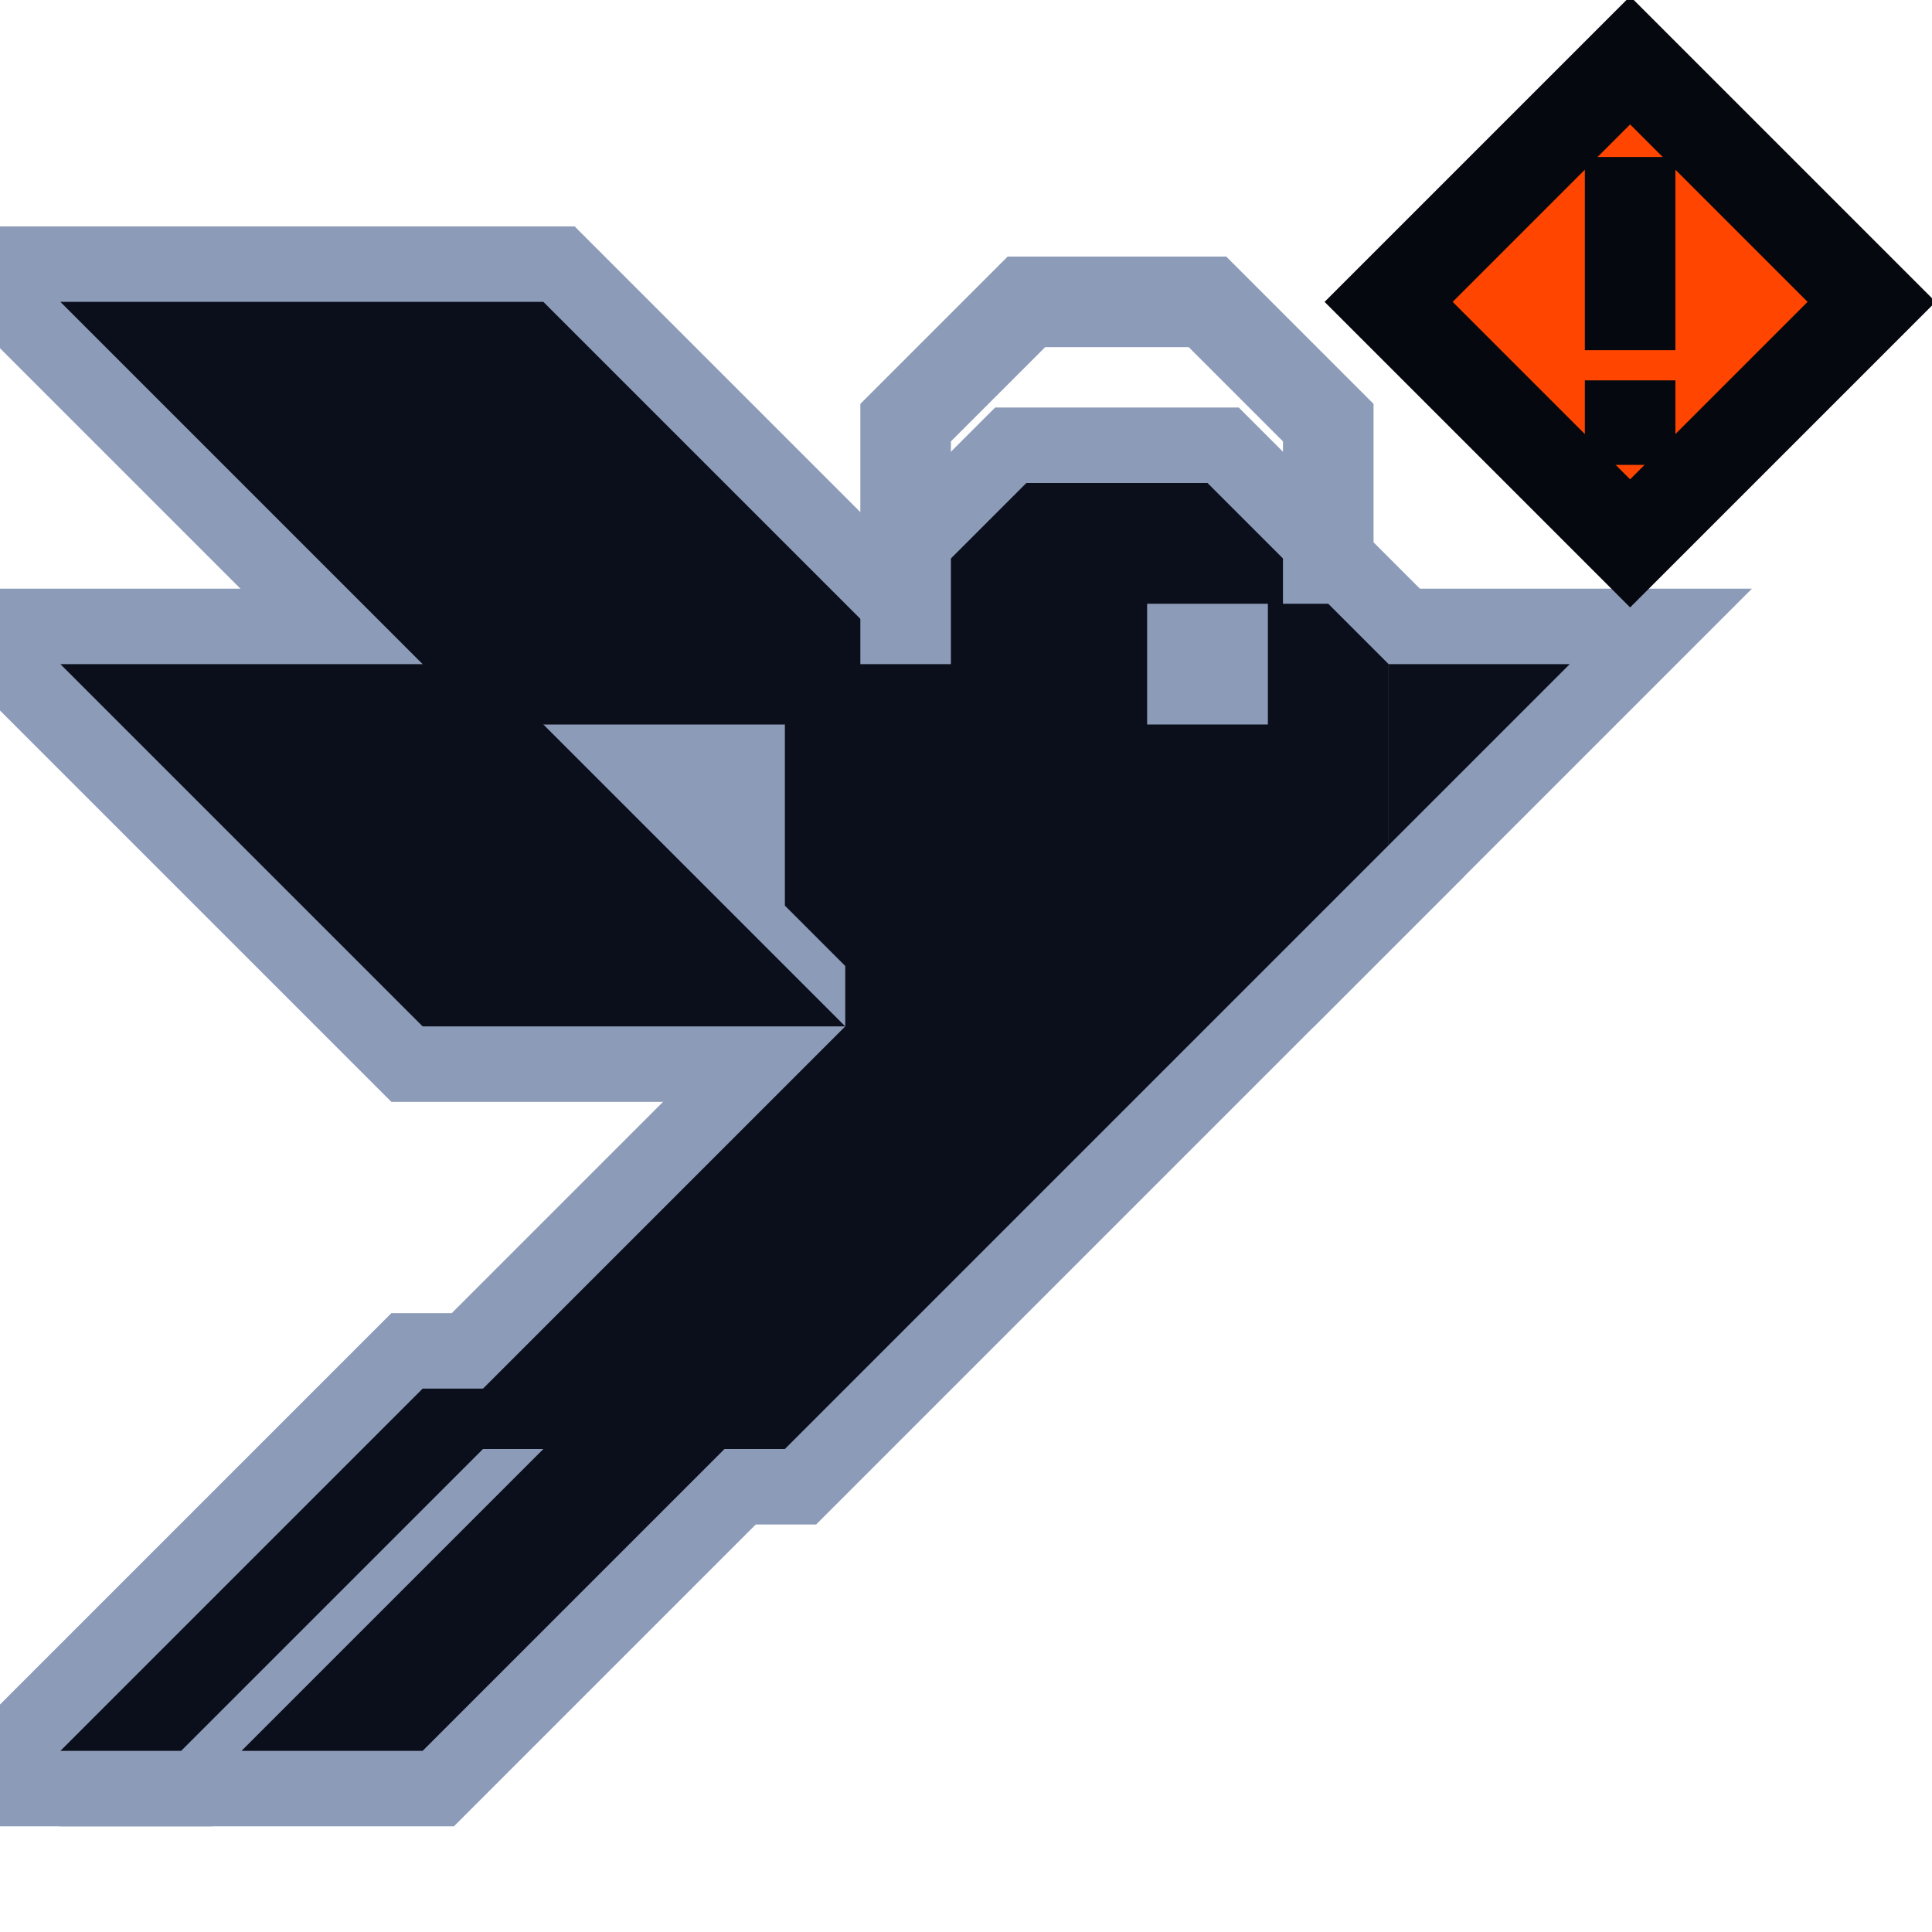
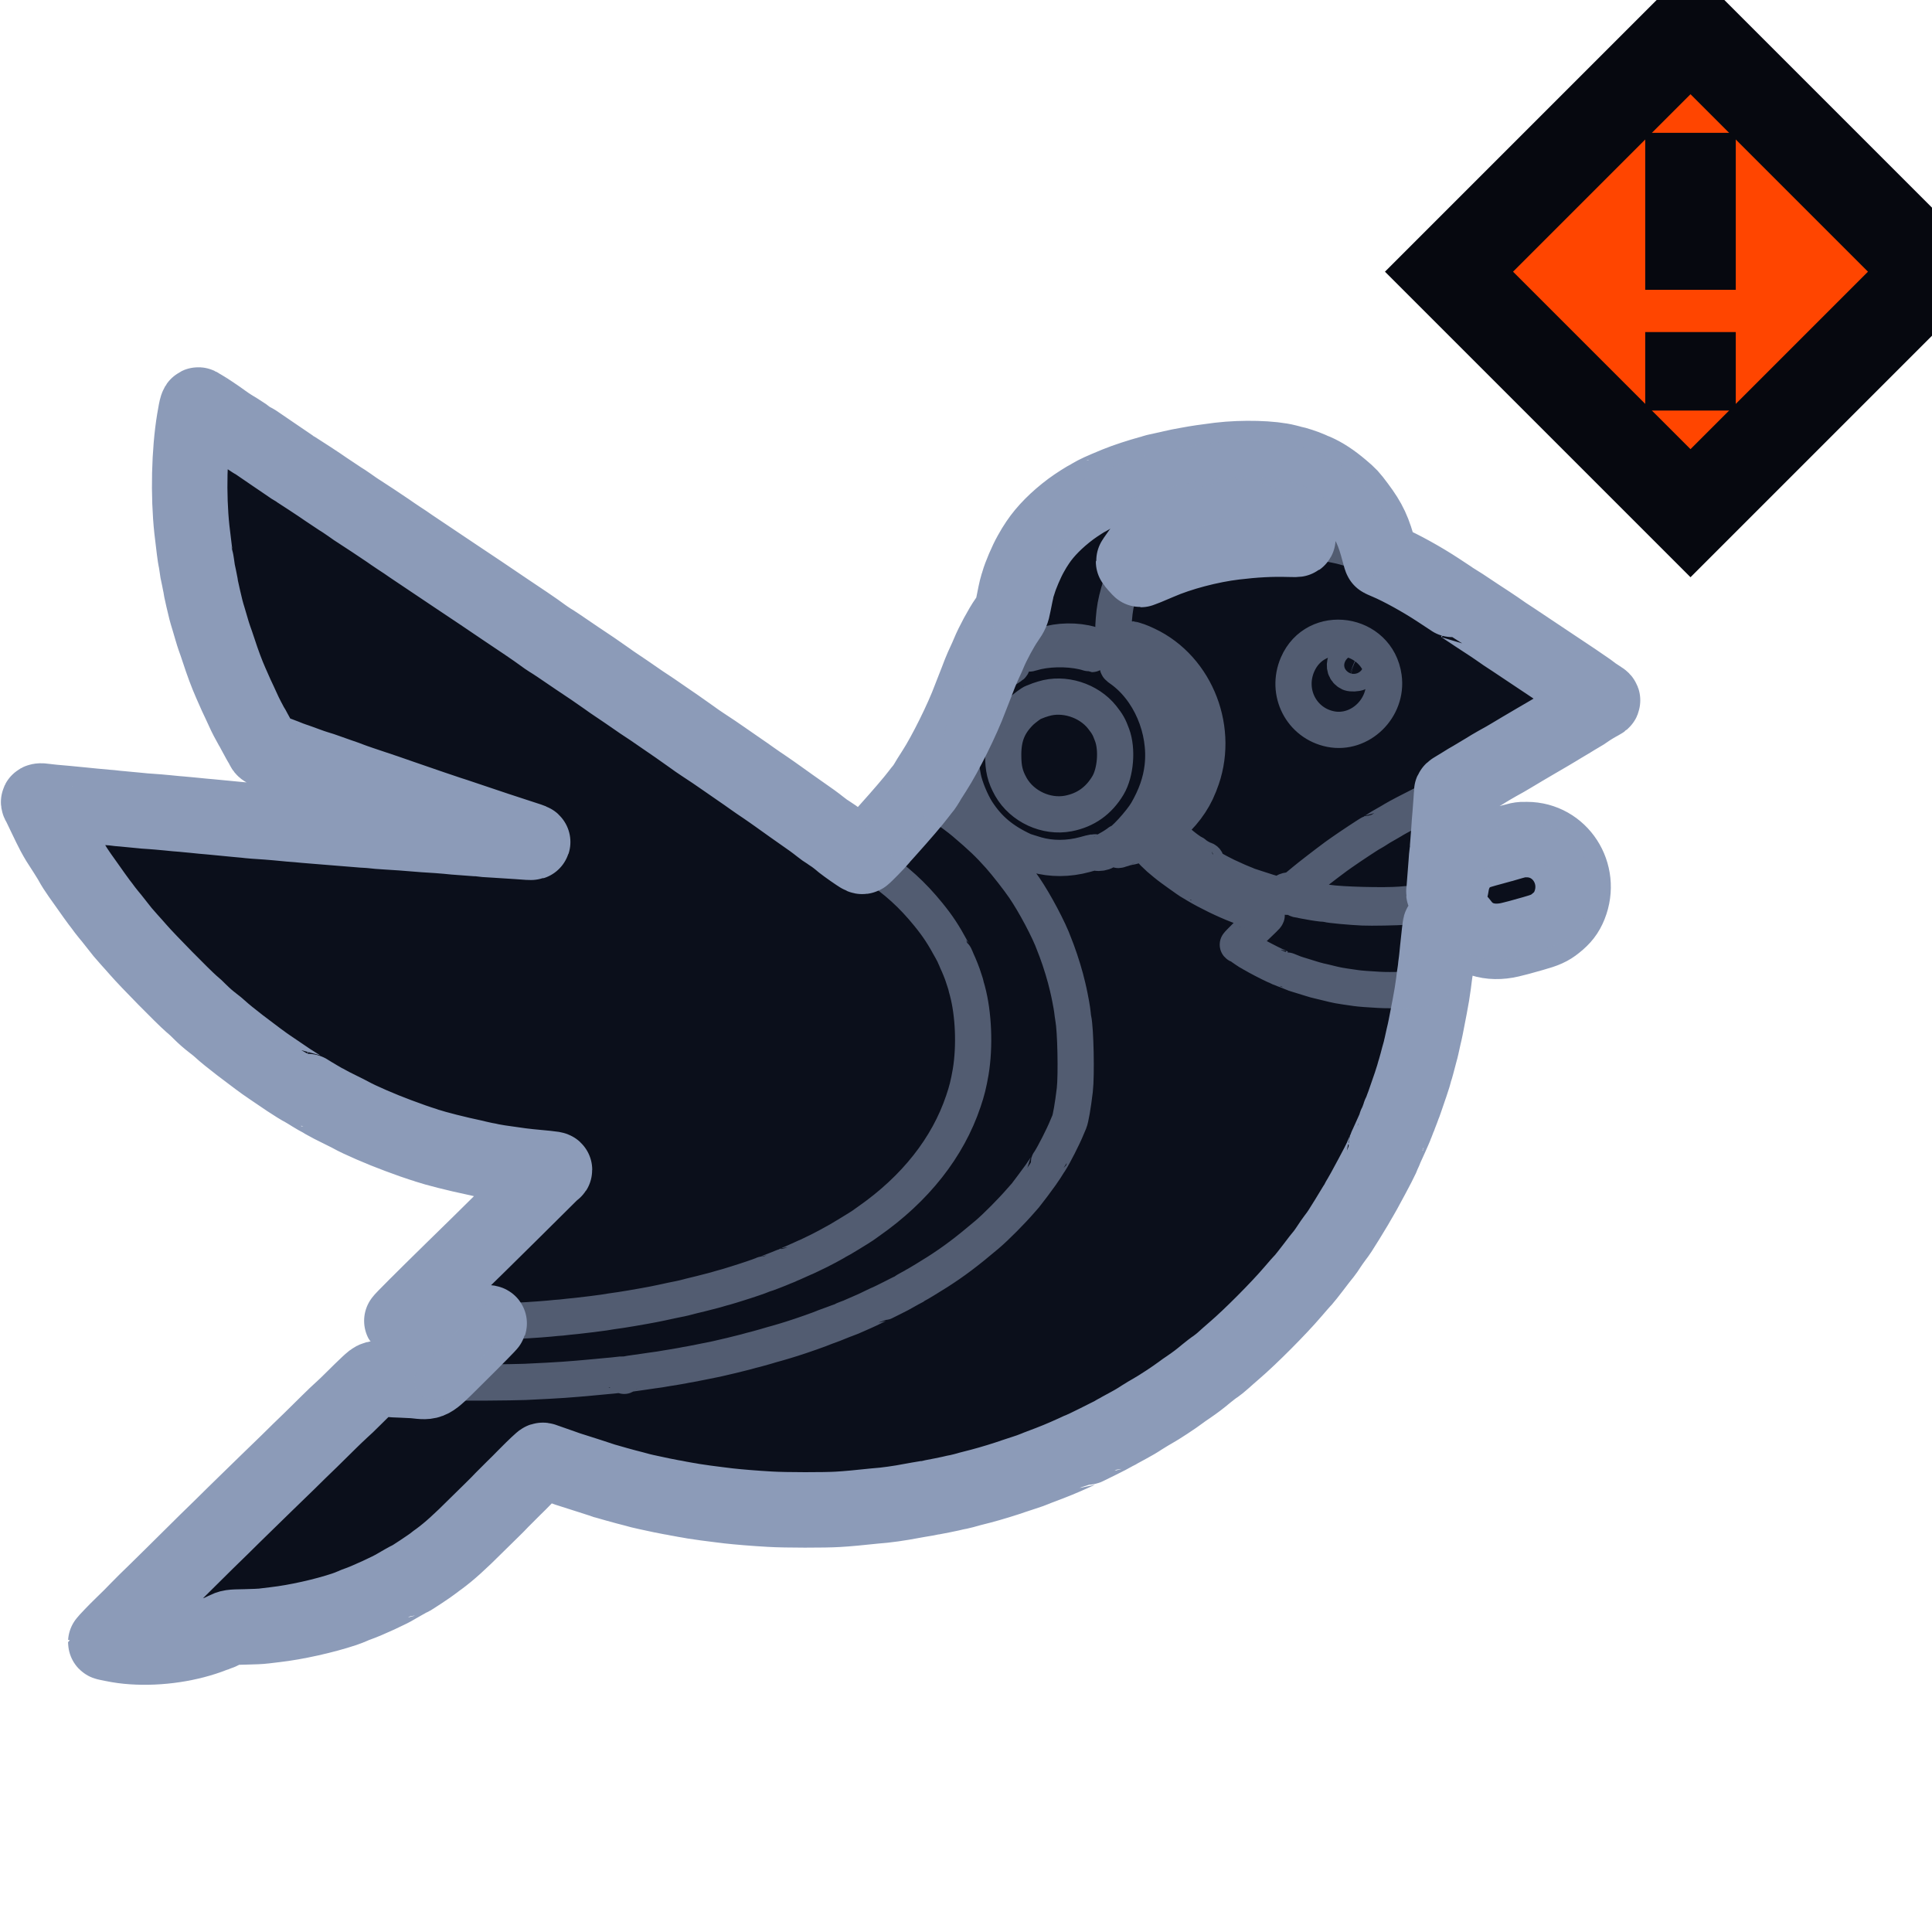
- <svg xmlns="http://www.w3.org/2000/svg" width="32" height="32" viewBox="0 0 32 32" shape-rendering="geometricPrecision">
-   <g fill="none" stroke="#8C9BB8" stroke-width="2.5" stroke-linejoin="miter">
-     <polygon points="1,5 9,5 16,12 8,12" fill="none" />
-     <polygon points="1,11 8,11 14,17 7,17" fill="none" />
-     <polygon points="1,29 7,23 9,23 3,29" fill="none" />
-     <polygon points="4,29 10,23 13,23 7,29" fill="none" />
-     <polygon points="7,24 14,17 14,11 17,8 20,8 23,11 23,14 13,24" fill="none" />
-     <polygon points="23,11 26,11 23,14" fill="none" />
-     <polygon points="14,11 17,11 18,12 18,15 17,16 14,16 13,15 13,12" fill="none" />
+ <svg xmlns="http://www.w3.org/2000/svg" width="32" height="32" viewBox="0 0 32 32">
+   <g transform="translate(0.500 6.578) scale(0.02208)">
+     <path d="M76.7 937.3c-4.6-.3 -9.4-.9 -14.7-2c-1.9-.4 -3.9-.8 -4.4-.9c-.5-.1 -.9-.2 -.9-.4c0-.3 8.2-8.9 12-12.5c4.5-4.3 9.8-9.6 13-13c1.4-1.5 7.5-7.5 13.5-13.3c6-5.9 17.1-16.8 24.7-24.4c7.5-7.5 18.1-17.9 23.5-23.1c5.3-5.3 13.2-13 17.6-17.3c4.3-4.2 11.5-11.2 16-15.6c4.5-4.3 11.9-11.5 16.4-15.9c4.5-4.5 12.2-12 17.1-16.7c4.9-4.8 11.2-11 14-13.8c2.7-2.7 6.7-6.5 8.7-8.3c2-1.7 6.3-5.9 9.5-9.1c3.2-3.2 8-7.9 10.7-10.4c5.4-5 5.2-5 15.3-3.9c1.7 .2 6.6 .5 10.8 .6c4.2 .2 8.3 .4 9.2 .5c11.9 1.3 11.1 1.8 27.9-14.9c18.8-18.6 27.5-27.5 27.7-28.1c.1-.7 -4-.8 -19.8-.7c-19.4 .2 -45.3-.5 -45.7-1.2c-.2-.3 15.1-15.6 39.5-39.5c5.8-5.6 14-13.7 18.3-17.9c11.9-11.7 38.8-38.3 47.9-47.4c4.4-4.5 8.2-8.1 8.5-8.1c.2 0 .3-.2 .3-.4c0-.4 -1.5-.6 -6.2-1.1c-11.7-1.1 -15.9-1.5 -19.4-2c-3.7-.5 -10.5-1.5 -16.2-2.3c-1.8-.3 -4.4-.8 -5.7-1c-1.2-.3 -3.5-.8 -4.9-1c-1.5-.3 -3.2-.7 -3.9-.9c-.6-.1 -2.2-.5 -3.5-.8c-13.4-2.8 -29.5-6.9 -35.7-9c-.7-.3 -2.8-.9 -4.6-1.5c-3-.9 -7.4-2.5 -17.2-6.1c-12.5-4.6 -29.3-11.9 -35.3-15.3c-1.2-.7 -4.7-2.4 -7.7-3.9c-4.8-2.3 -8.8-4.4 -12.7-6.6c-.6-.4 -2.9-1.7 -5.1-2.9c-2.2-1.3 -5.4-3.2 -7.1-4.3c-1.7-1 -3.1-1.9 -3.2-1.9c-.4 0 -8.5-5 -11.1-6.8c-1.4-1 -4.4-3 -6.5-4.4c-2.1-1.4 -5.6-3.8 -7.8-5.3c-3.4-2.2 -12.7-9.1 -22.2-16.4c-5.5-4.2 -12.3-9.7 -14.6-11.9c-1.4-1.3 -3.7-3.2 -5.2-4.3c-3.8-2.9 -6.9-5.6 -10.2-8.9c-1.5-1.6 -4.4-4.3 -6.5-6c-6-5.2 -32.5-32.1 -39.8-40.5c-1.7-2 -4.7-5.3 -6.5-7.3c-4.5-5 -6.3-7.2 -8.8-10.5c-1.2-1.6 -3.2-4.1 -4.5-5.7c-1.4-1.6 -3.6-4.4 -5.1-6.3c-1.4-1.9 -3.3-4.5 -4.3-5.7c-2.5-3.4 -4.9-6.7 -8.6-12c-1.9-2.7 -4.5-6.4 -5.9-8.3c-2.8-4 -4.6-6.8 -6.4-10.1c-.7-1.3 -2.6-4.3 -4.1-6.7c-5.3-8.1 -6.4-9.9 -9-14.7c-2.4-4.6 -2.8-5.5 -6.9-14c-2.2-4.4 -4.1-8.4 -4.4-8.9c-.7-1.4 .7-1.7 5.4-1c2.5 .4 7.2 .8 15.3 1.5c2.9 .3 7.6 .7 10.3 1c5.8 .6 13.8 1.4 19.8 1.9c2.3 .2 5.3 .4 6.5 .6c1.3 .2 3.6 .4 5 .5c1.5 .2 6.2 .6 10.5 1c4.3 .5 9.6 .9 11.7 1c2.1 .1 7.4 .6 11.8 1c4.4 .5 9.3 .9 10.9 1c1.5 .2 5.8 .5 9.5 .9c3.6 .4 8.9 .9 11.6 1.1c2.8 .3 7.4 .7 10.4 1c2.9 .3 7.1 .7 9.3 .9c2.2 .2 5.1 .5 6.5 .6c1.4 .2 4.7 .5 7.3 .7c7.3 .5 13.5 .9 17.2 1.3c1.8 .2 6.1 .6 9.5 .9c3.4 .2 8.6 .7 11.7 1c3 .2 7.4 .6 9.8 .8c8.3 .7 16.4 1.3 22.2 1.8c3.2 .3 8.2 .7 11.1 .9c2.9 .1 6.4 .4 7.8 .6c1.4 .2 5.3 .5 8.7 .7c3.4 .2 9 .6 12.4 .8c15.8 1.3 20 1.6 27.1 2c4.3 .3 9.8 .8 12.4 1.1c2.5 .2 7.3 .6 10.6 .8c3.3 .2 6.9 .5 7.8 .6c1 .2 7.1 .7 13.5 1c6.5 .4 13.5 .9 15.6 1c13.4 1.1 14.2 .9 5.7-1.8c-8.5-2.7 -33.6-11 -44.9-14.9c-5.3-1.8 -11-3.7 -12.7-4.2c-4.9-1.6 -18.1-6.1 -35.1-12c-8.2-2.9 -13.2-4.6 -30-10.2c-3.6-1.2 -7.5-2.6 -8.7-3.1c-1.2-.5 -5.1-1.9 -8.7-3.1c-3.5-1.3 -7.7-2.7 -9.3-3.3c-1.6-.6 -4.6-1.6 -6.7-2.2c-2.1-.6 -5.8-1.9 -8.2-2.8c-2.3-.9 -6.1-2.2 -8.3-3c-2.3-.7 -5.9-2.1 -8-3c-2.2-.9 -6.4-2.4 -9.3-3.4c-6-2 -6-2 -6.8-3.6c-.3-.7 -1.6-2.9 -2.8-5c-1.1-2.1 -2.8-5.2 -3.7-6.8c-.8-1.6 -1.9-3.5 -2.3-4.1c-1.1-1.8 -4.8-8.9 -5.9-11.5c-.5-1.2 -1.8-4 -2.9-6.3c-2.1-4.4 -2.5-5.2 -6.7-14.8c-3.1-7.1 -5.8-14.3 -9.3-25c-.9-2.8 -2.2-6.5 -2.9-8.4c-.6-1.8 -1.5-4.5 -1.9-6c-.4-1.4 -1.5-5.3 -2.5-8.5c-1.6-5.1 -2.4-8.2 -4-15.3c-1.4-6.3 -1.9-8.4 -2.1-10.2c-.2-1.1 -.7-3.4 -1-5.1c-1-4.4 -1.3-6 -1.8-10c-.3-2 -.6-3.8 -.7-4c-.3-1 -1.6-10.8 -2.9-22.4c-2.8-25.8 -2-58.6 1.9-82.1c1.8-10.8 2.3-12.2 3.6-10.9c.2 .2 1.2 .8 2.3 1.3c2.7 1.5 11.8 7.6 15.7 10.5c1.9 1.4 4.7 3.3 6.4 4.3c1.6 .9 5.8 3.6 9.3 5.9c3.5 2.3 6.6 4.3 6.8 4.5c.9 .4 2.2 1.2 5.9 3.8c2 1.4 6.4 4.4 9.8 6.7c3.4 2.3 8 5.4 10.3 7c2.3 1.6 4.9 3.4 5.9 3.9c1.7 1 18.7 12.1 22.6 14.9c5.3 3.6 8.2 5.5 10.5 7c1.4 .8 4.7 3 7.4 4.9c2.6 1.9 6 4.2 7.5 5.1c3 1.9 15.9 10.4 21 13.9c1.8 1.3 5.5 3.8 8.2 5.6c2.8 1.8 7 4.6 9.5 6.4c2.5 1.7 6.5 4.4 8.8 5.9c2.3 1.5 5.7 3.8 7.6 5.1c2 1.3 9.9 6.6 17.6 11.8c13.5 9 21.9 14.6 36.6 24.6c3.7 2.4 10.6 7.2 15.5 10.4c4.9 3.3 10.3 7.1 12 8.4c1.7 1.3 4.4 3.1 5.8 4c2.6 1.5 8.8 5.7 20.5 13.7c3.1 2.1 8.3 5.6 11.8 7.9c3.4 2.4 8 5.5 10.2 7.1c2.2 1.6 5.2 3.7 6.6 4.6c1.4 .9 5.1 3.5 8.3 5.6c3.1 2.2 8.2 5.7 11.3 7.8c3.1 2 6.7 4.4 8 5.3c1.3 .9 5.3 3.7 9 6.2c6.1 4.1 12.9 8.9 19.1 13.3c5.3 3.8 6.7 4.8 9.9 6.9c7.4 4.8 9.9 6.6 16.3 11c3.7 2.6 8.8 6.1 11.4 7.9c2.5 1.7 6.7 4.6 9.3 6.5c2.6 1.8 7.1 5 10.2 7c3 2.1 7.4 5.1 9.7 6.8c2.4 1.7 6.8 4.8 9.8 7c16.2 11.3 17.2 12.1 21.4 15.4c1.9 1.5 4.6 3.5 6 4.3c3.2 2 5.7 3.8 8.1 5.8c2.3 2.1 8.8 6.8 13.6 10c3.6 2.4 3.8 2.4 4.6 2c.8-.4 10.4-10.2 12.8-13.1c.6-.8 2.9-3.4 5.1-5.8c11.4-12.7 19.6-22.3 23.3-27.2c1.1-1.5 2.5-3.2 3.1-3.9c1.1-1.2 3.3-4.6 4.9-7.5c.6-.9 2.5-3.9 4.2-6.6c8.2-12.7 21.1-38.7 26.8-54.2c1.2-3.2 3.1-8 4.7-12c.5-1.2 1.7-4.3 2.7-7c1.1-2.7 2.7-6.5 3.7-8.5c1-2 2.2-4.9 2.8-6.3c2.9-7.1 9.5-19.4 13.6-25.2c3.3-4.7 4-6.4 4.9-11.3c.8-4.3 2.5-12.4 3.1-14.2c.2-.5 .5-1.7 .8-2.5c1.5-5.3 5.9-15.6 9.1-21.3c2.4-4.3 3-5.2 5.3-8.7c5.7-8.5 14.2-17.1 24.9-25.1c4.2-3.1 12.2-8.2 12.8-8.2c.1 0 1.1-.6 2.3-1.4c4.2-2.5 7.1-3.8 19.4-8.9c6.6-2.7 17.4-6.2 24.8-8.2c1.2-.3 2.5-.7 3-.9c.5-.2 1.5-.4 2.3-.6c5.7-1.2 10.9-2.4 11.9-2.7c.7-.2 2.7-.6 4.3-.9c1.6-.3 4.8-.9 7-1.3c6.9-1.3 13.2-2.2 23.5-3.5c17.8-2.1 39.7-1.5 50.8 1.4c1.5 .4 3.1 .8 3.5 .9c2.9 .5 10.4 3 13.5 4.4c1.3 .6 3.1 1.4 4 1.7c6.4 2.8 12.7 6.9 20 13.1c5.9 5 6.5 5.6 12.1 13.1c8.6 11.5 11.9 18.5 16.1 34.6c.7 2.7 1.4 5 1.6 5.1c.1 .2 2 1 4.1 1.9c10.5 4.4 26.5 13.3 38.8 21.4c4 2.7 8 5.3 8.8 5.8c.7 .5 1.5 1 1.5 1c.1 0 3.4 2.1 7.4 4.7c6.2 4.2 16.6 11 20.6 13.6c1.6 1 8 5.4 11.4 7.8c1.4 .9 4.1 2.7 6.1 4c3.4 2.2 25.4 16.9 46.3 30.9c4.8 3.3 9.5 6.5 10.5 7.2c2.9 2.3 4.9 3.7 7.8 5.5c3.2 2 3.3 2.2 1.2 3.3c-3.8 2 -8.4 4.8 -10.4 6.3c-1.2 .9 -3.6 2.4 -5.4 3.4c-1.7 1 -4.6 2.7 -6.3 3.8c-1.7 1 -4.5 2.7 -6.2 3.7c-1.6 .9 -4 2.4 -5.3 3.2c-1.3 .8 -3.6 2.2 -5.2 3.1c-1.5 .9 -5.9 3.4 -9.6 5.6c-3.8 2.3 -8.4 5 -10.2 6c-1.8 1.1 -5.5 3.3 -8.2 4.9c-2.6 1.6 -7.3 4.3 -10.5 6c-3.1 1.8 -7.7 4.4 -10.1 6c-2.5 1.5 -6.3 3.8 -8.5 5.1c-2.2 1.2 -5.5 3.2 -7.2 4.3c-1.7 1.1 -4.4 2.7 -5.9 3.6c-2.4 1.4 -2.8 1.8 -2.8 2.6c0 1.7 -.6 10 -1.1 16.2c-.3 3.5 -.8 9.4 -1 13.2c-1 13.3 -1.2 15.8 -1.4 16.8c-.1 .6 -.4 3.8 -.6 7.2c-1.3 16.8 -1.5 19.6 -1.7 20.9c-.3 1.9 .1 2.1 2.2 1.6c2.3-.7 2.5-.9 2.9-3.6c.8-4.8 1.1-6.4 2-8.9c2.7-8 7.9-14 15.5-17.7c2.2-1.1 5.5-2.1 15.2-4.7c2-.5 4.3-1.1 5.2-1.4c14-4.1 13.9-4.1 19.2-4c24.9 0 41.5 25.6 32 49.3c-2.3 5.7 -5.1 9.3 -10.5 13.6c-4.3 3.5 -7.9 5.1 -16.9 7.6c-9.2 2.6 -13.1 3.7 -17.1 4.6c-15.3 3.6 -28.6-.7 -36.8-11.8c-.8-1 -1.5-1.9 -1.7-1.9c-.6 0 -4.8 .8 -6.7 1.2c-6.3 1.4 -7 1.6 -7.2 2.1c-.2 .7 -.8 6.3 -2 17.6c-.4 4.4 -.9 8.9 -1.1 10.1c-.2 1.2 -.4 3.2 -.5 4.4c-.2 1.2 -.4 3 -.6 4c-.1 1 -.6 4.1 -.9 7c-1 7.4 -1.3 8.9 -2.9 17.6c-2.8 14.7 -3.5 18.2 -4.5 22.2c-.5 2.2 -1.2 5.4 -1.6 7.2c-.4 1.7 -.9 3.9 -1.2 4.8c-.2 .9 -.7 2.6 -1 3.7c-.7 2.9 -1.8 6.7 -2.3 8.5c-.3 .8 -1 3.3 -1.6 5.5c-.7 2.2 -1.6 5.1 -2.1 6.5c-.5 1.3 -1.9 5.5 -3.2 9.3c-1.3 3.7 -2.5 7.3 -2.8 7.8c-.2 .6 -.7 1.8 -1 2.7c-.3 .9 -.7 1.8 -.9 2c-.1 .2 -.3 .5 -.3 .8c0 .3 -.2 .9 -.4 1.4c-.2 .4 -.8 1.8 -1.2 3c-.4 1.2 -.9 2.3 -1.1 2.5c-.1 .1 -.3 .5 -.3 .7c0 .3 -.4 1.3 -.8 2.4c-.5 1 -1.6 3.6 -2.5 5.6c-.9 2.1 -2.2 4.9 -2.8 6.2c-.7 1.4 -1.2 2.6 -1.2 2.7c0 .1 -.5 1.2 -1 2.4c-1.4 3 -1.5 3.3 -2.3 5.3c-1 2.2 -4.1 8.3 -7.2 14c-.6 1.1 -1.8 3.3 -2.6 4.8c-2.1 4 -4.6 8.5 -6.2 11.2c-.8 1.3 -1.5 2.5 -1.6 2.8c-.3 .6 -1.8 3.1 -8.2 13.6c-4.8 7.8 -6.2 10 -9.2 13.9c-1.4 1.9 -3.4 4.7 -4.4 6.3c-1 1.6 -2.8 4.2 -4 5.7c-1.3 1.5 -4.8 6 -7.8 10c-3.1 4.1 -6.4 8.2 -7.3 9.2c-1 1 -4.7 5.2 -8.2 9.3c-10.4 12.2 -31.6 33.5 -43.5 43.7c-3.1 2.7 -6.9 6 -8.5 7.5c-1.6 1.5 -4.2 3.5 -5.7 4.6c-1.6 1 -4.8 3.5 -7 5.3c-5 4.2 -8.2 6.6 -13.3 10.1c-2.1 1.4 -4.7 3.2 -5.7 4c-5 3.8 -16.6 11.4 -21.3 14c-1.7 .9 -5.4 3.2 -8.3 5c-2.8 1.9 -7.1 4.4 -9.4 5.6c-2.3 1.2 -5.3 2.9 -6.8 3.7c-1.4 .9 -2.6 1.5 -2.7 1.5c-.1 0 -.7 .4 -1.4 .8c-2.2 1.4 -24 12.2 -24.5 12.2c-.2 0 -2.7 1.1 -5.4 2.4c-9.9 4.5 -15.3 6.7 -26 10.7c-1.5 .6 -3 1.1 -3.3 1.3c-2.7 1.1 -5.3 2.1 -9.2 3.3c-2.5 .8 -5.5 1.8 -6.7 2.2c-6.8 2.4 -17.2 5.6 -25.2 7.7c-3.2 .8 -6.8 1.7 -8.2 2.1c-3.4 1 -5.7 1.6 -8.4 2.2c-1.3 .2 -4 .8 -6 1.3c-3.2 .7 -10.1 2.1 -14 2.8c-.7 .2 -5.4 1 -10.3 1.8c-5 .9 -10.2 1.8 -11.7 2.1c-3.3 .6 -11.2 1.7 -14.3 2c-1.3 .1 -4.3 .4 -6.7 .6c-10.1 1.1 -21.6 2.2 -27.7 2.5c-9.2 .6 -39.6 .6 -50.8-.1c-10.9-.6 -24.3-1.7 -31.2-2.5c-1.4-.2 -4.7-.6 -7.3-.9c-5.4-.6 -14.6-1.9 -19-2.6c-1.7-.3 -4.3-.8 -5.8-1c-1.6-.3 -4.1-.8 -5.5-1c-1.5-.3 -3.9-.8 -5.4-1c-4.4-.8 -9.2-1.8 -14.6-3c-1.3-.3 -3.2-.7 -4.2-.9c-1-.2 -3-.7 -4.3-1c-4.8-1.3 -6.2-1.7 -10.6-2.8c-2.4-.7 -5.7-1.6 -7.3-2c-2.7-.8 -4.1-1.2 -7.7-2.2c-.7-.1 -1.6-.4 -2-.6c-1.3-.5 -20.1-6.5 -23.6-7.6c-1.7-.5 -4.7-1.5 -6.8-2.3c-4.8-1.7 -13.2-4.7 -14.5-5.1c-.9-.3 -1.1-.2 -2 .6c-2.6 2.2 -10.3 9.8 -12.7 12.3c-1.5 1.6 -5.1 5.2 -8 8c-2.9 2.9 -6.7 6.7 -8.5 8.5c-1.7 1.9 -5.2 5.3 -7.6 7.7c-2.5 2.4 -7.5 7.3 -11.1 10.9c-13.2 13.2 -21 20.2 -28.6 25.8c-1.2 .8 -3 2.2 -4 3c-2.6 2.1 -17.2 11.8 -17.8 11.8c-.3 0 -9 4.9 -10.6 5.9c-4.1 2.6 -21 10.4 -28.3 13c-1.4 .5 -3.1 1.1 -3.8 1.5c-2.8 1.2 -3.8 1.6 -6.7 2.6c-15 5 -36 9.7 -51.7 11.5c-2.5 .3 -6.3 .8 -8.3 1c-2 .3 -8.5 .6 -14.5 .7c-10.8 .2 -10.8 .2 -15.2 2.3c-2.3 1.2 -4.8 2.3 -5.5 2.5c-.6 .2 -2 .6 -3 1c-17.7 7 -40.2 10.4 -60.6 9zM837.7 127.5c2.5-1 6.5-2.7 9-3.8c15.5-6.8 38.3-12.8 56.8-15c14.9-1.8 27.7-2.5 40.7-2.1c8 .2 7.7 .4 5.4-3.6c-4.4-7.7 -8.7-13.2 -12.6-16.1c-15-11.3 -26.1-13.7 -44-9.6c-4.3 1 -14.3 4.4 -15.1 5.1c-.2 .1 -.6 .3 -.8 .3c-1 0 -12.7 6.1 -16.7 8.7c-11.6 7.7 -22.6 17.5 -28 24.9c-2.9 4 -4.7 6.7 -4.7 7c0 .4 4.9 6 5.3 6c.1 0 2.2-.8 4.7-1.8z" fill="#0B0F1B" stroke="#8C9BB8" stroke-width="56.613" stroke-linejoin="round" fill-rule="evenodd" />
+     <path d="M315 739c-9-.3 -13.3-.7 -13.3-1c0-.2 6.8-7.1 15.2-15.4c19.8-19.6 26.6-26.5 26.7-27.3c.2-1.3 1.6-1.6 10.9-1.9c11.9-.5 26.7-1.4 35.2-2.2c2.8-.3 6.9-.7 9-.8c2.1-.2 4.5-.5 5.3-.6c.8-.1 3.5-.4 6-.6c7.3-.8 16.1-1.9 20.2-2.5c1.1-.2 3.6-.6 5.6-.9c5.1-.7 9.2-1.3 15-2.3c15.2-2.6 18.7-3.3 30.5-5.9c2.7-.5 5.5-1.1 6.4-1.3c1.4-.3 4.6-1 7-1.7c.6-.1 4.4-1.1 8.5-2.1c4-1 7.9-2 8.6-2.2c.8-.2 3.8-1 6.7-1.9c2.9-.8 5.9-1.6 6.7-1.9c.7-.2 2.9-.9 4.8-1.5c8.7-2.7 16.9-5.5 19.2-6.5c.6-.3 1.2-.5 1.3-.5c.6 0 11.5-4.2 14.4-5.5c.6-.3 1.1-.5 1.2-.5c.1 0 1-.4 2-.8c.9-.5 2.7-1.2 3.9-1.7c1.2-.5 3.4-1.5 4.9-2.2c1.6-.7 2.9-1.3 2.9-1.3c.3 0 6-2.7 11.9-5.6c5.9-3 7.9-4.1 11.8-6.3c.7-.4 1.6-.9 1.8-1c1.2-.5 17.3-10.3 19.1-11.6c1-.7 3.1-2.2 4.5-3.2c35.1-24.5 59.5-55.5 71.1-90.1c2.7-7.9 3.9-12.9 5.5-22c3.2-19.2 2.2-43.7 -2.5-61c-.4-1.5 -.9-3.1 -1-3.7c-.1-.6 -.4-1.5 -.6-2.2c-1.8-5.6 -2.5-7.6 -2.9-8.5c-.2-.5 -.7-1.6 -1-2.5c-.7-1.8 -1.2-2.9 -2.3-5.3c-.4-1 -1.1-2.7 -1.6-3.7c-.4-1 -.8-2 -.9-2.1c-.2-.2 -.8-1.4 -1.5-2.7c-6.1-11.2 -10.1-17.4 -17.4-26.4c-12-14.8 -24.2-25.9 -40.1-36.4c-2.9-1.9 -6-4 -7-4.7c-2.6-1.7 -2.6-1.6 3-7.4c2.8-2.8 6-6.2 7.1-7.4c1.1-1.3 3.8-4.4 6-6.8c8.2-9.1 11-12.4 16.6-19.1c3.2-3.7 6.3-7.5 6.9-8.4c1.1-1.6 1.2-1.6 1.8-1c.4 .4 1.7 1.2 2.9 1.8c7.1 3.6 22 13.8 29.7 20.3c12.6 10.7 18.2 16 26.5 25.3c5.2 5.9 14 17.1 18.5 23.7c7.8 11.4 18.6 31.7 22.4 42.3c.3 .7 1.2 3 2 5.2c3 8 6.4 19.2 8.1 26.7c.3 1.2 .7 3.1 1 4.4c.3 1.2 .6 3 .8 3.9c.2 .9 .6 3.3 1 5.3c.4 2 .8 5.1 1 6.9c.2 1.7 .4 3.4 .5 3.8c1.7 7.6 2.4 42.2 1.1 53.3c-1.4 11.8 -3.1 21.4 -4.1 23.8c-.3 .7 -1.1 2.5 -1.7 4c-2.8 7 -10 21 -12.8 25.3c-.6 .8 -1 1.5 -1 1.6c0 .1 -1.1 1.8 -2.4 3.7c-1.4 2 -3 4.4 -3.6 5.3c-1.5 2.2 -10.4 14.1 -11.2 15c-.4 .4 -2 2.2 -3.6 4.1c-6.8 7.9 -18.6 19.8 -25.3 25.5c-15.6 13.2 -24.8 20.1 -37.1 28c-4.5 2.9 -15.2 9.4 -16.5 10c-.2 .1 -.8 .4 -1.1 .7c-.4 .2 -2.1 1.1 -3.7 2c-1.6 .9 -3.4 1.9 -3.9 2.3c-.9 .6 -17.4 8.9 -17.7 8.9c-.1 0 -2.4 1 -5 2.3c-2.6 1.3 -6 2.9 -7.4 3.5c-6.1 2.6 -8.4 3.6 -9 3.9c-.4 .1 -2 .8 -3.7 1.5c-1.6 .6 -3.3 1.3 -3.6 1.5c-.4 .2 -3.3 1.3 -6.5 2.5c-3.2 1.2 -6.2 2.3 -6.5 2.4c-3.1 1.4 -17.6 6.5 -25 8.8c-2.4 .8 -7.2 2.2 -11 3.3c-1.9 .5 -5.8 1.6 -8.7 2.5c-2.9 .8 -6.2 1.7 -7.2 2c-1.8 .4 -4.3 1.1 -7.5 2c-4.5 1.2 -16.5 4.1 -22 5.3c-9.2 1.9 -16.5 3.3 -20.1 4c-1.8 .3 -4.3 .7 -5.5 1c-1.3 .2 -3.9 .7 -5.7 1c-1.8 .3 -4.6 .7 -6.2 1c-1.5 .3 -3.9 .7 -5.3 .9c-1.4 .2 -4 .5 -5.8 .8c-3.7 .6 -8.3 1.2 -12.4 1.8c-5.8 .8 -7 1 -7.7 1.8c-.8 .7 -1.1 .6 -1.5-.6c-.1-.1 -1.8 0 -3.9 .3c-2.1 .3 -5.7 .6 -8 .8c-2.3 .2 -6.6 .6 -9.5 .9c-19.6 1.8 -24.5 2.2 -52 3.5c-9.5 .4 -47.7 .7 -56.2 .3zM1011.5 444.6c-7.5-.4 -14-.9 -16.8-1.3c-7.6-1.1 -9.9-1.4 -13.2-2c-2-.4 -5.8-1.2 -8.3-1.9c-2.6-.6 -5.2-1.3 -5.9-1.4c-1.5-.3 -4.7-1.2 -6.2-1.7c-1.5-.5 -3.3-1 -5.8-1.8c-2.5-.7 -5.7-1.8 -6.7-2.1c-3.7-1.5 -8.5-3.4 -8.7-3.4c-.1 0 -1.2-.5 -2.5-1c-1.2-.6 -3.1-1.5 -4.2-1.9c-3.7-1.7 -12.6-6.3 -15.7-8.2c-.6-.3 -1.3-.7 -1.7-.9c-.9-.4 -7-4.5 -8-5.4c-.4-.3 -.9-.6 -1.2-.6c-.3 0 -.6-.1 -.7-.3c-.2-.2 11.5-11.8 19.7-19.6c2.2-2 2.6-3.1 1.1-3.1c-.4 0 -1.2-.2 -1.8-.5c-.6-.2 -2-.7 -3.2-1c-1.2-.3 -2.7-.8 -3.4-1c-.6-.2 -2-.7 -3-1c-1.7-.5 -3.7-1.3 -9.3-3.4c-9.7-3.7 -22.8-10.1 -31.3-15.2c-1.7-1.1 -3.1-1.9 -3.2-1.9c-.3 0 -6.5-4.3 -9.5-6.5c-1.7-1.3 -4.2-3.1 -5.4-3.9c-1.3-.9 -3.4-2.6 -4.9-3.8c-1.4-1.2 -3.6-3.1 -5-4.2c-1.3-1.2 -3-2.8 -3.8-3.6c-7.9-8.7 -6.6-8.1 -13.9-5.7c-1.6 .6 -4.9 1.3 -6.7 1.6c-1 .1 -2 .4 -2.3 .7c-.3 .2 -1.1 .4 -1.7 .3c-.6 0 -1.1 .1 -1.2 .4c-.1 .2 -.4 .4 -.7 .4c-.3 0 -.4-.2 -.2-.7c.1-.3 -.1-.8 -.4-1c-.5-.5 -.6-1.2 -.1-1.4c.2-.1 .4-.4 .4-.7c.1-.4 1.1-1.2 2.6-2c5.8-3.1 11.1-7 17-12.3c34.4-31.3 31.3-93.6 -6.2-121.2c-12.7-9.4 -14.4-10 -14.1-5.2c.2 1.8 .3 4.1 .3 5.2c0 1.8 0 1.8 2.1 3.3c22 15.3 34.9 45.4 31.7 73.6c-1.3 11.4 -5.1 22.2 -11.7 33.7c-4.6 7.9 -18.4 23 -21.1 23c-.2 0 -.4 .2 -.4 .3c0 .2 -.2 .5 -.5 .6c-.4 .1 -1.5 .8 -2.5 1.5c-1 .7 -2.9 1.8 -4.2 2.5c-1.2 .7 -2.6 1.5 -2.9 1.8c-1.2 .9 -4.6 1.5 -6.2 1c-1.5-.5 -2.4-.4 -8.8 1.4c-12.3 3.4 -25.3 3.4 -36.4 .2c-2.5-.7 -9-2.8 -9.5-3c-16.2-7.5 -26.5-16.2 -35.2-29.6c-4.3-6.8 -9-18.1 -10.4-25.5c-2.7-13.7 -2.3-25 1.3-37.9c1.6-5.3 2.7-8.3 5.8-14.6c4.4-9 13-19.6 20.4-25.1c2.8-2.1 6.1-4.3 7.9-5.4c1.8-1 1.9-1.2 1.3-5.4c-.4-3.8 -.5-25.8 -.1-29.8c.3-2.4 .3-2.5 -.5-3.1c-.7-.6 -.7-.6 .1-2.3c.5-1 1.1-3.4 1.6-5.9c.8-4.2 2.5-12.4 3.1-14.2c.2-.5 .5-1.7 .8-2.5c1.5-5.3 5.9-15.6 9.1-21.3c2.4-4.3 3-5.2 5.3-8.7c7-10.5 21-23.5 32.9-30.6c11-6.5 12.5-7.3 26.5-13c7.7-3.1 23.8-8.3 30.3-9.7c.7-.2 3.4-.8 5.9-1.3c2.5-.6 5.1-1.2 5.8-1.4c.7-.2 2.7-.6 4.3-.9c1.6-.3 4.8-.9 7-1.3c15.1-2.9 33.4-4.8 46.3-4.8c10.3 0 22 1.2 28 2.7c1.5 .4 3.1 .8 3.5 .9c2.9 .5 10.4 3 13.5 4.4c1.3 .6 3.1 1.4 4 1.7c11.8 5.1 23.4 14.5 31.8 25.7c8.8 11.8 11.4 17.3 16 33.3c2 7.3 2.3 7 -3.5 4.8c-9-3.5 -21.7-7.3 -29.6-8.8c-8.4-1.7 -15.3-2.7 -22.5-3.2c-3.8-.3 -5.3-.8 -5.3-1.9c0-2.8 -9.2-15.3 -13.7-18.7c-15-11.3 -26.1-13.7 -44-9.6c-13.5 3.1 -28.4 10.4 -40.9 20.1c-11.9 9.2 -17.5 15.1 -24.5 25.8c-.3 .5 -1.2 1.7 -1.9 2.5c-2.4 3.1 -7.3 14 -9.1 20.6c-2.2 7.7 -3.1 12.9 -3.7 20.4c-.6 6.8 -.4 11.9 .4 12.3c.3 .1 2.1 .4 4 .7c1.9 .2 3.6 .4 3.7 .5c.2 .1 1.8 .5 3.6 1c5.3 1.4 8 2.3 13 4.7c37.5 17.6 55.5 64.7 39.7 104c-.2 .5 -.5 1.2 -.6 1.6c-4.7 11.8 -12.5 22.2 -23.9 31.7c-1.6 1.4 -1.6 1.4 .7 3.6c6.6 6.4 14.8 13.1 18.2 14.8c.9 .4 1.6 .9 1.6 1c0 .3 4 2.9 4.9 3.2c.4 .1 .8 .4 .9 .7c.1 .3 .7 .5 1.5 .5c1.9 0 2.4 2.6 .6 3.1c-.7 .2 -.7 .3 .3 .8c.6 .3 2.1 1.1 3.5 1.9c4.8 2.7 8.6 4.7 12.3 6.5c1.2 .5 3.8 1.7 5.7 2.6c1.9 .9 4.9 2.2 6.7 2.9c1.7 .7 3.6 1.4 4.1 1.7c.6 .2 3.1 1 5.5 1.8c2.5 .8 6.6 2.1 9 2.9c8.8 2.8 15.7 4.3 15.7 3.3c0-.3 -.3-.5 -.6-.5c-.8 0 -1.4-.6 -1.2-1.2c.1-.3 0-.6 -.3-.7c-1.9-.7 .1-2.1 3-2.1c2.4 0 2.4 0 6.7-3.6c2.3-2 6.3-5.1 8.7-7.1c2.4-1.9 5.1-4 5.9-4.6c2.1-1.7 11.3-8.6 13.6-10.3c1.1-.8 2.9-2.1 4.1-2.9c5.2-3.7 21.5-14.5 22-14.5c.1 0 1.1-.6 2.4-1.4c2.5-1.7 6.3-4 11-6.6c1.8-1 3.4-2 3.7-2.2c6.7-4 36.3-18.9 41.5-20.8c2.1-.8 2.8-.5 2.1 .8c-.2 .3 -.5 2.6 -.6 5c-.2 2.4 -.5 7.2 -.8 10.7c-.3 3.5 -.8 9.4 -1 13.2c-1 13 -1.2 15.8 -1.4 16.8c-.1 .6 -.4 3.8 -.6 7.2c-.3 3.4 -.7 9.1 -1 12.8c-.3 3.7 -.6 7.2 -.7 7.9c-.2 1.2 .2 1.7 .7 .9c.1-.1 1-.3 2-.3c2.2 0 2.1 .1 2.8-4.6c1.8-11.4 7-19 16.5-24.1c1.9-1 8.8-3.2 16.8-5.3c1.4-.3 3.3-.8 4.2-1.1c13.7-4 13.9-4.1 19.2-4c20.3 0 36.1 17.5 34.6 38.3c-1 14.6 -10.6 26.4 -24.8 30.7c-3.6 1.1 -4.1 1.2 -12.3 3.5c-24.2 6.8 -36.9 4.3 -46.8-9.2c-.8-1 -1.5-1.9 -1.7-1.9c-.6 0 -4.8 .8 -6.7 1.2c-6.3 1.4 -7 1.6 -7.2 2.1c-.1 .6 -.8 5.9 -2 17.4c-.8 8.2 -1.6 14.5 -2.1 18.5c-.2 1.3 -.6 3.9 -.9 5.8c-.6 4.2 -.2 3.8 -3.7 4.3c-1.6 .3 -3.7 .6 -4.6 .8c-6.3 1.1 -23.3 1.8 -33 1.2zM1032 382.2c10.9-.9 15.2-1.5 25.8-3.4c1.7-.3 4.3-.7 5.8-1c1.5-.2 3.7-.7 4.9-1c1.1-.3 2.3-.6 2.8-.7c.9-.2 1.1-.6 .7-1.4c-.4-.9 -1.6-.9 -4-.2c-.9 .3 -2.1 .5 -2.6 .5c-.5-.1 -1.1 0 -1.3 .1c-1.2 .7 -7.7 2.1 -15.4 3.2c-2.5 .4 -5.5 .9 -6.7 1c-2.2 .4 -5.6 .7 -13.7 1.4c-12.3 1 -44.9 .2 -55.1-1.4c-3-.4 -8-1.2 -11.4-1.7c-1.4-.2 -3.8-.4 -5.1-.5c-1.4-.1 -2.8-.4 -3.2-.6c-.7-.5 -3.5-.7 -3.5-.2c0 .4 1.2 .7 2.7 .7c.7 0 1.3 .1 1.5 .3c.1 .2 .9 .4 1.7 .5c.9 .1 2.7 .4 4.1 .7c4.1 .8 9.4 1.5 10.7 1.5c.6 0 1.7 .2 2.3 .3c2.3 .7 17.7 2.1 26.7 2.5c6.2 .3 26.1-.1 32.3-.6zM778.8 312.3c12.9-2.5 22.8-9.5 29.7-21.1c5.7-9.6 7.1-26.9 3.1-37.7c-2.3-6.3 -3.5-8.3 -7.5-13.4c-10.1-12.7 -28.8-18.6 -44.1-13.8c-3 .9 -3.8 1.2 -6.2 2.2c-.6 .3 -1.2 .5 -1.3 .5c-.8 0 -7.3 4.8 -9.6 7.1c-9.2 9.1 -13 18.5 -13 32.2c0 10.4 1.4 16.3 5.8 24.1c8.4 14.7 26.5 23.1 43.1 19.9zM975.5 249c-21.9-4.4 -33.8-27.5 -24.8-48.4c13.5-31.3 59.9-24.5 64.6 9.5c3.2 23 -17.6 43.3 -39.8 38.9zM996.2 206.6c4.8-2.3 3.8-10.7 -1.5-12.3c-7.6-2.2 -12 9.2 -4.8 12.6c1.2 .5 5 .4 6.3-.3zM755.3 190.8c12.3-2.7 27.9-2.2 38.7 1.2c1.2 .3 2.3 .7 2.4 .7c.2 0 .2-1.5 .2-3.3c-.1-3.8 -.2-3.9 -5.1-4.9c-11.5-2.3 -24.5-1.2 -33.8 2.9c-6.5 2.8 -11.1 6.1 -6.5 4.5c1.1-.3 2.9-.8 4.1-1.1z" fill="none" stroke="#8C9BB8" stroke-width="27.174" opacity=".55" />
  </g>
-   <g>
-     <polygon points="1,5 9,5 16,12 8,12" fill="#0B0F1B" />
-     <polygon points="1,11 8,11 14,17 7,17" fill="#0B0F1B" />
-     <polygon points="1,29 7,23 9,23 3,29" fill="#0B0F1B" />
-     <polygon points="4,29 10,23 13,23 7,29" fill="#0B0F1B" />
-     <polygon points="7,24 14,17 14,11 17,8 20,8 23,11 23,14 13,24" fill="#0B0F1B" />
-     <polygon points="23,11 26,11 23,14" fill="#0B0F1B" />
-     <polygon points="14,11 17,11 18,12 18,15 17,16 14,16 13,15 13,12" fill="#0B0F1B" />
-   </g>
-   <path d="M15 11V7l2-2h3l2 2v3" fill="none" stroke="#8C9BB8" stroke-width="1.5" stroke-linejoin="miter" />
-   <rect x="19" y="10" width="2" height="2" fill="#8C9BB8" />
-   <polygon points="27,1 31,5 27,9 23,5" fill="#FF4500" stroke="#06080F" stroke-width="1.5" stroke-linejoin="miter" />
-   <rect x="26.25" y="2.6" width="1.5" height="3.2" fill="#06080F" />
-   <rect x="26.25" y="6.3" width="1.5" height="1.4" fill="#06080F" />
+   <polygon points="28,0.5 32,4.5 28,8.5 24,4.5" fill="#FF4500" stroke="#06080F" stroke-width="1.5" stroke-linejoin="miter" />
+   <rect x="27.25" y="2.2" width="1.5" height="2.6" fill="#06080F" />
+   <rect x="27.25" y="5.5" width="1.5" height="1.3" fill="#06080F" />
</svg>
